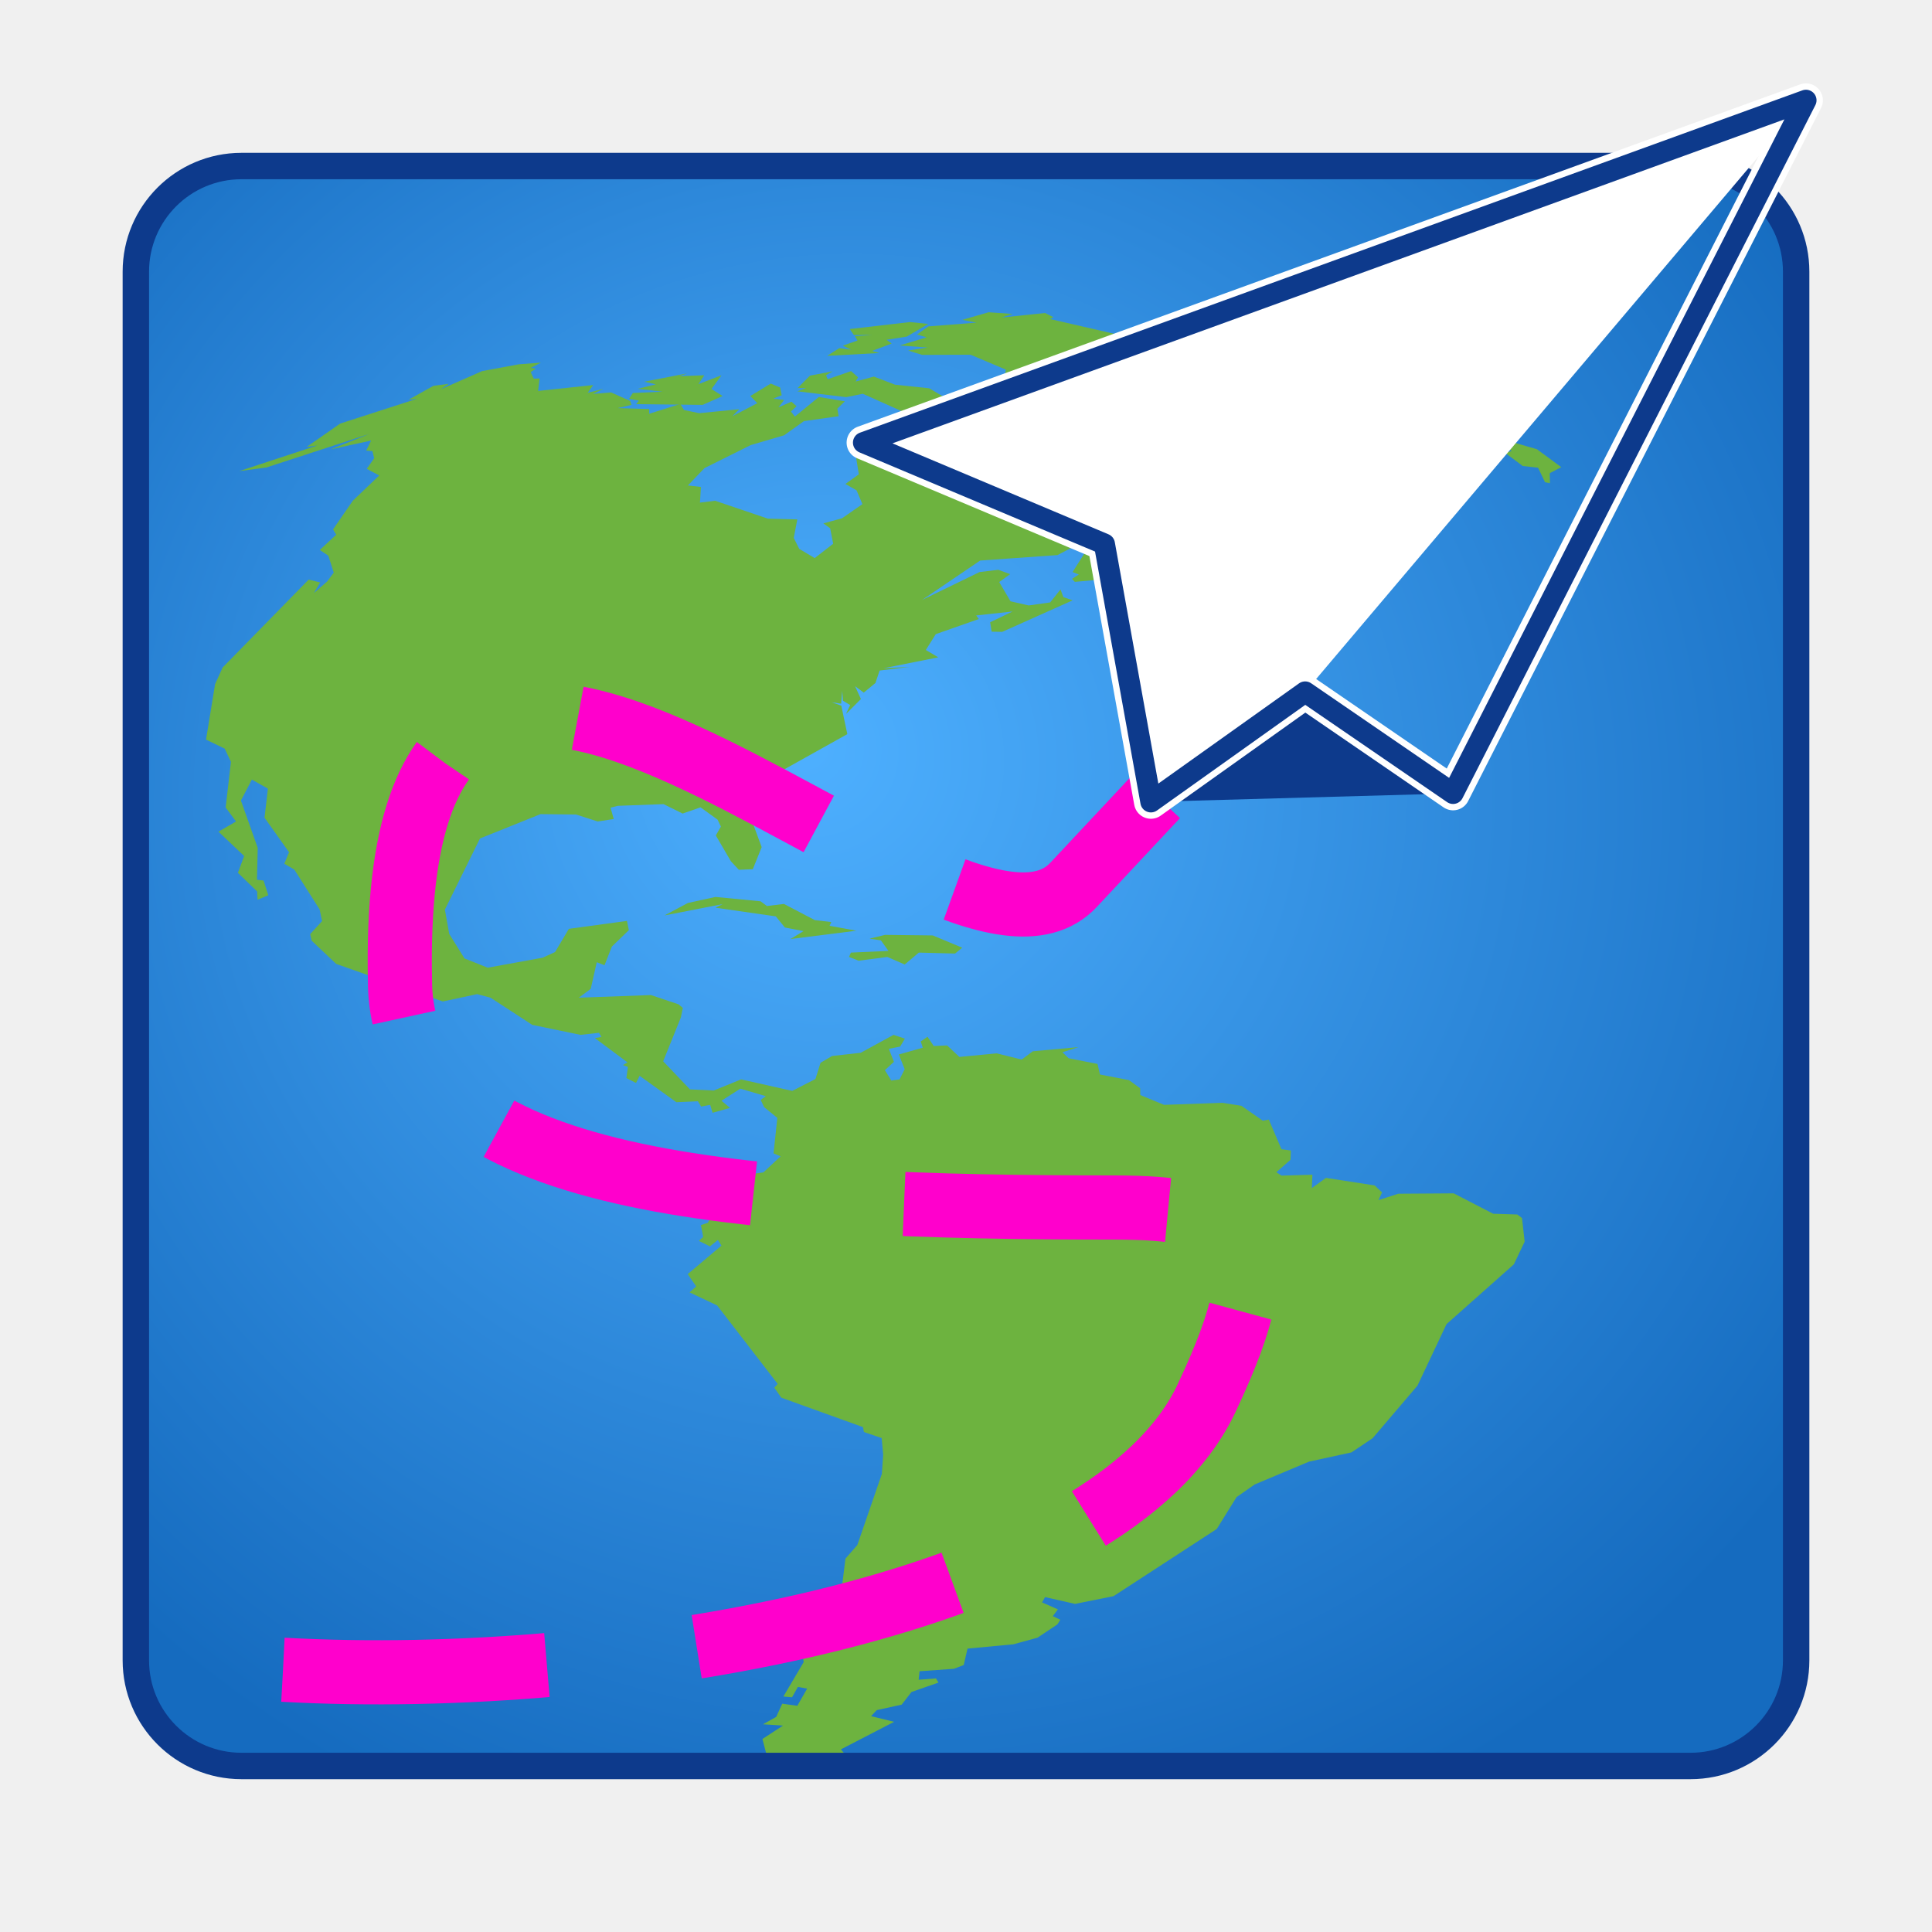
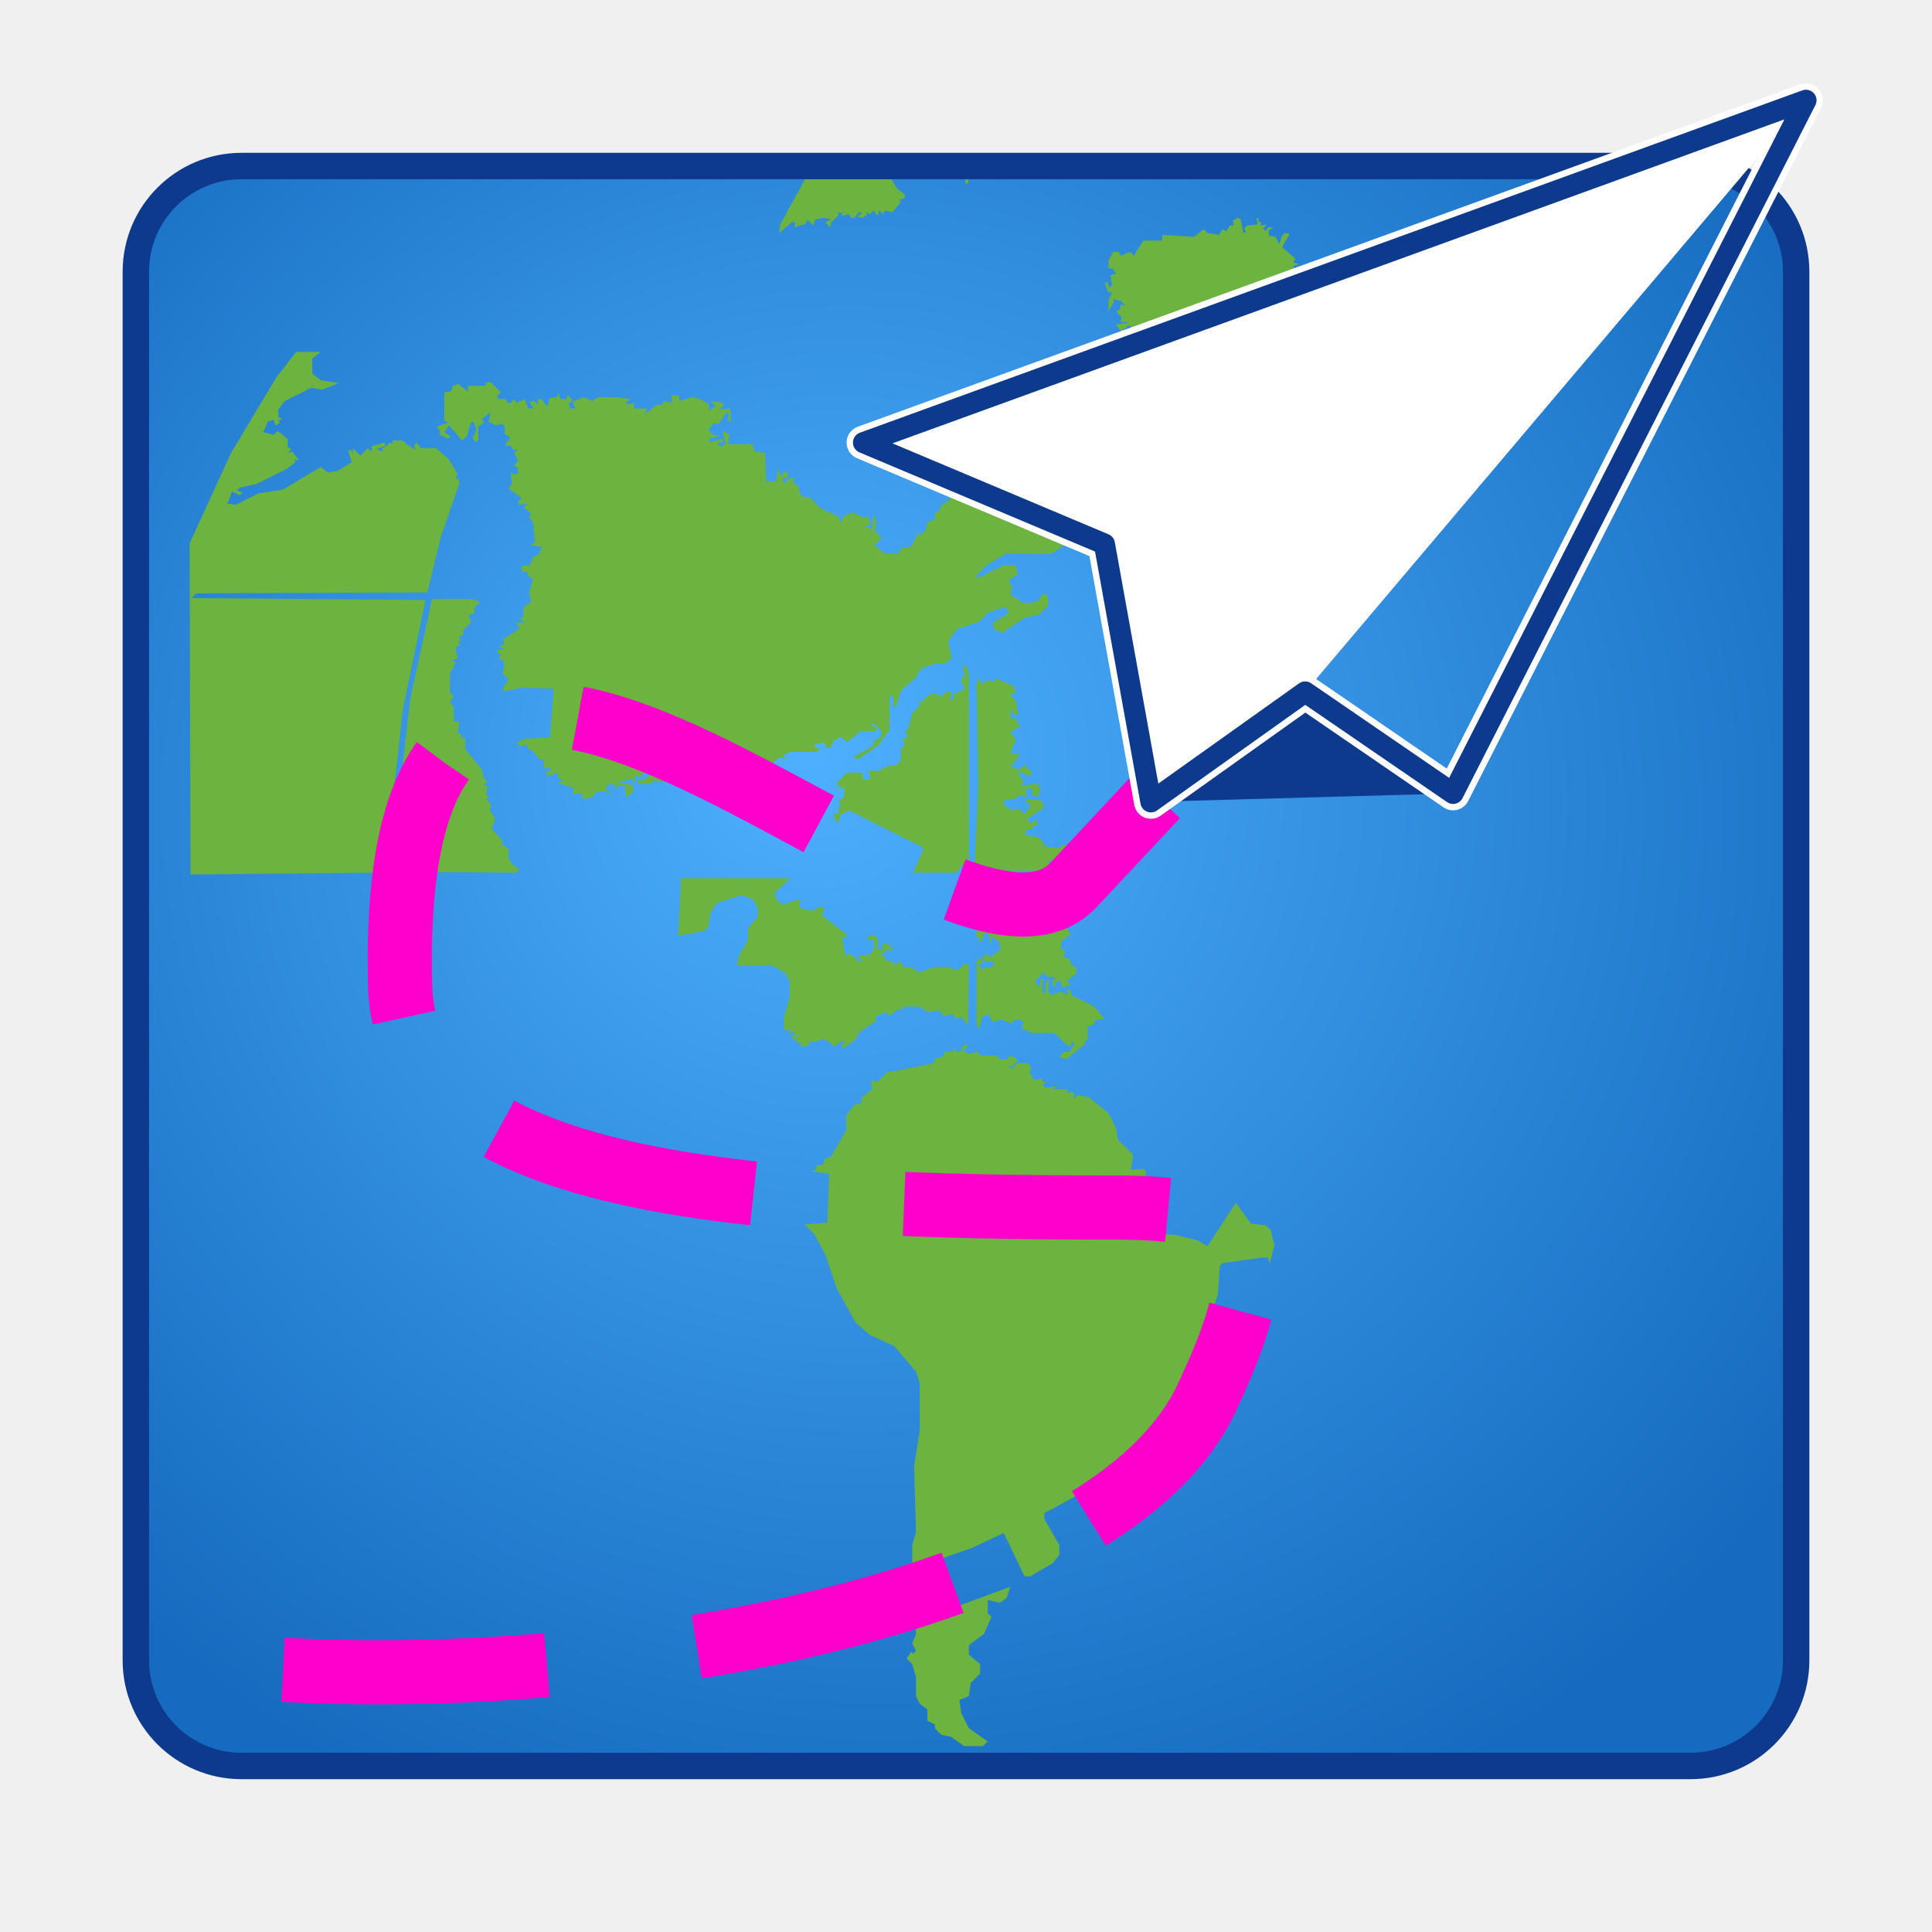
<svg xmlns="http://www.w3.org/2000/svg" viewBox="0 0 1024 1024" width="1024" height="1024" role="img" aria-label="flight_vis">
  <defs>
    <clipPath id="mapClip">
      <rect x="72" y="88" width="880" height="848" rx="56" ry="56" />
    </clipPath>
    <radialGradient id="oceanGrad" cx="46%" cy="42%" r="68%" fx="40%" fy="36%">
      <stop offset="0%" stop-color="#4EB0FF" />
      <stop offset="100%" stop-color="#156BBF" />
    </radialGradient>
  </defs>
  <g clip-path="url(#mapClip)">
    <rect x="72" y="88" width="880" height="848" fill="url(#oceanGrad)" />
-     <path fill="#6DB33F" d="M 415.6,212 L 412.6,215.9 L 419.5,212.9 L 422.2,215.3 L 419.2,218.1 L 421.3,220.8 L 434,210.4 L 447.8,212.7 L 443.8,216.6 L 444.5,220.6 L 426.1,223.2 L 415.6,230.7 L 397.9,235.9 L 373.4,248.1 L 364.6,257.3 L 371.5,258.1 L 371,266.4 L 379,265.4 L 407,274.9 L 422.6,275.3 L 420.7,285.1 L 423.6,290.9 L 431.8,295.8 L 441.6,288.2 L 440,280 L 436.4,277.4 L 446.3,274.7 L 457.1,267.2 L 454,259.9 L 448.1,256.5 L 455.2,251.4 L 453.4,240.3 L 473.9,238.9 L 485.8,244.1 L 494.7,244 L 497.2,253.6 L 506.4,256.7 L 513.7,253.6 L 520.3,245.8 L 541.8,260.4 L 540.6,263.6 L 568.8,270.2 L 580.9,276.2 L 583.8,282 L 560.5,294.2 L 519.5,297.1 L 488.7,318 L 519.2,303.2 L 529.1,302 L 535.4,304.3 L 529.6,308.5 L 535.6,318.7 L 545.2,320.9 L 556.6,319.3 L 562.1,312.4 L 563.6,316.5 L 568.5,318.2 L 531.2,334.9 L 525.6,334.8 L 524.8,329.8 L 536.7,324.1 L 517.4,326.2 L 518.8,328.1 L 496,336.1 L 490.7,344.5 L 497.3,348.4 L 468.2,354.2 L 481.9,353.5 L 466.2,355.4 L 464,362 L 457.8,367.1 L 453.2,363.7 L 456.3,370.5 L 448.4,378.4 L 450.6,373.7 L 446.8,371.4 L 446.4,366.2 L 445.8,373 L 440.8,372.2 L 445.9,374 L 449.1,389.1 L 397.2,418.1 L 395.8,427.6 L 403.7,449 L 399,460.7 L 391.6,461 L 387.4,456.5 L 379.4,442.8 L 382.1,438.1 L 380.3,434.4 L 371.3,427.9 L 361.8,431.2 L 351.7,426.2 L 327.5,427.1 L 323.6,428.1 L 325.3,434.1 L 316.8,435.4 L 305.3,431.7 L 286.5,431.5 L 254.4,444.4 L 235.8,482.1 L 238.1,495 L 246.2,508 L 258.5,512.9 L 287.6,507.6 L 294.2,504.6 L 301.5,492.3 L 332.3,488.1 L 333.3,493 L 324.3,501.7 L 320.4,511.6 L 316.3,510 L 313.1,524.1 L 306.8,528.8 L 345,527.4 L 359.6,532.3 L 361.9,534.2 L 360.9,539.2 L 351.5,562.5 L 365.7,577.4 L 378.3,578 L 392.8,572.1 L 419.9,578.2 L 432.2,571.9 L 434.9,563.3 L 441,559.7 L 456.2,558 L 473.6,548.5 L 479.6,550.5 L 477.1,554.7 L 471.1,555.9 L 473.8,562.8 L 469,567.2 L 472.4,572.7 L 476.8,572.1 L 479.5,566.7 L 476.4,558.9 L 489.1,555.3 L 488,552 L 491.6,549.5 L 494.9,554.4 L 502,554.1 L 508.5,560.2 L 528.3,558.3 L 541.5,561.6 L 547.4,557.2 L 571.6,555 L 563.1,557.7 L 566.4,560.9 L 581.7,563.9 L 583,569.5 L 598.4,572.5 L 604.3,576.8 L 604.4,580.4 L 617,585.6 L 647.8,584.5 L 658,586.1 L 669.3,594 L 672.5,593.4 L 679.2,609.1 L 684.2,609.8 L 684,614.7 L 676.5,621.3 L 679.2,623.1 L 695.6,622.6 L 695.3,629.7 L 702.8,624.3 L 728.6,628.3 L 732.5,632 L 730.6,636.1 L 741.1,632.7 L 770.5,632.5 L 791.4,643.3 L 804.2,643.7 L 806.7,645.6 L 808.1,658.1 L 802.4,670.1 L 766.7,701.8 L 751.3,734.4 L 727.5,762.3 L 716.3,769.8 L 693.8,774.7 L 665,786.8 L 655.4,793.5 L 644.9,810.4 L 590.2,846 L 569.8,850.1 L 553.9,846.5 L 552.3,849.3 L 560.7,853 L 558,856.6 L 562,858.5 L 560.4,861 L 549.9,868 L 537.2,871.5 L 512.8,873.8 L 510.8,882.5 L 505.6,884.5 L 487.4,885.8 L 486.9,890.3 L 496.1,889.6 L 497.4,891.8 L 483.1,896.8 L 477.9,903.5 L 464.7,906.4 L 461.7,909.6 L 473.9,912.6 L 445.7,927.2 L 450.1,932.5 L 432.7,935.2 L 428.3,938.5 L 407.4,934.3 L 404.1,921.7 L 415,914.6 L 404.4,913.9 L 411.4,910 L 414.6,903 L 422.6,904.1 L 427.8,895 L 422.9,894.1 L 419.8,899.6 L 415.2,899.2 L 426,880.9 L 424.2,870.9 L 427.7,870.5 L 445.7,845.6 L 448.1,826.1 L 454.4,818.9 L 467.4,781.2 L 468.1,771 L 467.3,762.2 L 457.9,759 L 457.4,756.4 L 414.1,740.8 L 410.4,735.5 L 412.2,733.5 L 380.1,691.9 L 365.5,685 L 369,681.8 L 364.5,675.3 L 382.4,660.2 L 380.5,657.2 L 376.3,660.6 L 370.4,657.7 L 372.7,655.6 L 371.5,649.3 L 375.2,648.1 L 381.2,636 L 394.3,631.2 L 393.1,629 L 397,628.4 L 399.5,622.1 L 404.6,621.4 L 413.7,612.9 L 410,611.3 L 412,592.5 L 405,586.8 L 403.2,583 L 405.9,581 L 392.4,577 L 382.4,583.4 L 386.9,587.2 L 377.7,589.8 L 376.4,585.6 L 371.6,586.5 L 369.9,583.7 L 358.5,584.2 L 339,570.2 L 337.1,574 L 332,571.4 L 332.8,565.5 L 330.2,564.5 L 332.6,563.1 L 315.3,550.2 L 318.8,549.6 L 317.5,547.4 L 307.7,548.5 L 282.1,543.2 L 260,528.8 L 252.9,526.9 L 234.7,530.8 L 178.2,510.9 L 165.2,498.6 L 164.4,495.1 L 170.7,488.2 L 169.4,482 L 156,460.9 L 150.7,457.8 L 153.2,451.7 L 140.2,433.4 L 142,418 L 133.5,413.2 L 127.7,424.3 L 136.6,449.4 L 136.2,466.3 L 139.7,466.7 L 142.2,474.5 L 136.5,476.9 L 136.3,472.5 L 126.1,462.6 L 129.4,453.7 L 115.8,440.8 L 125.1,435.4 L 119.6,428 L 122.4,403.8 L 119.1,396.8 L 109.2,392 L 114,362.6 L 118,353.8 L 163.6,307.2 L 169.7,308.7 L 166.4,314.3 L 173.4,308.2 L 176.9,303.5 L 174,294.5 L 169.5,291.5 L 178.2,283.4 L 176.5,280.6 L 187,265.4 L 201,252 L 194.4,248.5 L 198.3,242.9 L 197.4,239.1 L 194.1,238.8 L 196.7,233.5 L 175.2,238.2 L 195.7,230 L 141.1,247.8 L 126.8,249.7 L 168.2,236.1 L 162.5,236.9 L 180.3,224.5 L 221.2,211.3 L 216.5,211.9 L 229.7,204.5 L 237.9,203.4 L 233.7,206.3 L 255.5,196.7 L 274.9,193.1 L 286.7,192.2 L 281.3,195 L 284,195.4 L 281.3,197.2 L 282.9,200.7 L 286,200.6 L 285.2,207.2 L 314.4,204.1 L 311.5,208.2 L 319.8,206.1 L 314.3,208.8 L 323.9,208 L 334,212.5 L 334.7,214.6 L 327.4,216.3 L 344.1,216.8 L 344.1,219.3 L 360.6,214.1 L 362.5,217.3 L 370.6,219 L 391.8,216.9 L 388.2,220.6 L 401.4,213.7 L 397.7,209.9 L 408.5,203.3 L 413.5,205.4 L 414.3,209.5 L 409.8,211.3 L 415.6,212 Z" />
-     <path fill="#6DB33F" d="M 524,165.5 L 536.7,166.4 L 530.8,168.3 L 553.9,165.9 L 558.3,168.1 L 556.6,169.1 L 604.8,180.2 L 601.7,181.1 L 616,186.4 L 610,186.9 L 628.5,190.2 L 614.9,189.6 L 621.6,193.3 L 631.3,191.9 L 630.2,199.2 L 621.6,202.1 L 623.1,208 L 620.2,211.4 L 611.1,214.8 L 615.8,222.9 L 613,226.9 L 618.2,229.8 L 622,237.9 L 597.3,237 L 572.9,226.9 L 552.3,214 L 552.2,209.5 L 556.2,207.7 L 553.9,203.4 L 547.6,206.4 L 542.4,205.6 L 539.7,201.4 L 550,201.4 L 532.6,199.1 L 533.1,195.9 L 514.4,188 L 488.8,188.1 L 481.3,185.8 L 491.6,184.2 L 476.9,183.1 L 491.1,178.8 L 486,177.3 L 492.1,173 L 517.6,171 L 510.1,169.5 L 524,165.5 Z" />
-     <path fill="#6DB33F" d="M 437.8,198.9 L 438.7,201 L 451.1,196.7 L 454.8,200 L 453.5,202.2 L 463.2,199.6 L 474.4,203.9 L 492.5,205.8 L 500.1,210.3 L 493.7,212.4 L 522.8,217.7 L 522.7,220.5 L 517.3,225.6 L 498.6,221.6 L 498.6,223.9 L 516.1,232.5 L 515.4,235.6 L 497.1,232.1 L 510.8,239.2 L 487.2,236.2 L 469.9,229.5 L 456.9,231.9 L 453.4,230.6 L 457,227.4 L 473.9,226.1 L 472.6,224.7 L 479.4,218.6 L 457.3,208.7 L 448.5,210.5 L 422.6,207.4 L 427.2,205.7 L 422.7,205.7 L 429.3,199.1 L 441.3,196.8 L 437.8,198.9 Z" />
-     <path fill="#6DB33F" d="M 584.2,289.9 L 581.9,294.9 L 585.3,292.8 L 590,293.6 L 588.5,295.6 L 604,296.2 L 603.8,300.3 L 607.8,299 L 613.4,305.1 L 612.7,310.2 L 605.1,310 L 602.6,304.8 L 596.8,310.3 L 592.7,310.5 L 596.5,307.4 L 589.7,306.6 L 569.7,308.4 L 568.2,306.8 L 571.8,304.5 L 568.5,303.2 L 576.6,290.4 L 586.7,284.8 L 584.2,289.9 Z" />
-     <path fill="#6DB33F" d="M 482.3,170.7 L 492,171.7 L 480.6,178.4 L 469.9,180.1 L 472.6,182.1 L 462.2,186 L 466.1,187.1 L 438.4,188.6 L 444.9,184.5 L 451.1,185.4 L 446.7,183.2 L 454.5,180.5 L 453.1,178.2 L 462.2,177.5 L 452.6,177.6 L 450.4,174.4 L 482.3,170.7 Z" />
-     <path fill="#6DB33F" d="M 403.1,477.7 L 406.5,480.2 L 415.5,479.1 L 431.9,487.7 L 440.6,488.7 L 439.7,490.7 L 453.9,493.3 L 419,497.7 L 425.9,493.5 L 416,491.6 L 411.2,485.7 L 379.2,481.1 L 383,479.2 L 352.2,485.2 L 364.6,478.6 L 379.2,475.4 L 403.1,477.7 Z" />
-     <path fill="#6DB33F" d="M 364.2,197.9 L 360,199.4 L 373.3,198.9 L 370.2,203.6 L 382.4,198.9 L 377.1,206.2 L 383,209.9 L 372.4,214.6 L 337.2,214.2 L 338.6,212.3 L 333.4,211.4 L 335.4,208.3 L 351.2,207.6 L 338,206.1 L 347.6,203.7 L 341.5,202.3 L 364.2,197.9 Z" />
-     <path fill="#6DB33F" d="M 761,218.4 L 781.8,228.6 L 814.6,238.1 L 827.5,247.6 L 821.4,250.8 L 821.5,256.1 L 818.9,255.6 L 815.2,247.9 L 807.1,247 L 797.6,239.9 L 801.3,239.1 L 797.3,236.6 L 769.6,227.6 L 757.5,219.8 L 761,218.4 Z" />
-     <path fill="#6DB33F" d="M 469.1,495.5 L 494.4,495.8 L 510,502.3 L 506.2,505.4 L 487,504.9 L 479.5,511.2 L 470.3,507.2 L 455.1,509.2 L 450,507.2 L 451,504.9 L 470.9,504 L 466.9,498.4 L 460.9,497.5 L 469.1,495.5 Z" />
-     <path fill="#6DB33F" d="M 676.2,199 L 688.5,202.6 L 691.6,205.8 L 689.1,210.9 L 674.7,211.6 L 656.1,204.3 L 667.8,204.4 L 667.5,201.9 L 676.2,199 Z" />
+     <path fill="#6DB33F" d="M 309,423.5 L 308,420.5 L 303.5,421 L 304,417.5 L 295.5,415 L 298.5,414 L 295.5,412 L 296,409.5 L 290,411.5 L 289.5,409 L 292.5,408 L 291,406.5 L 288,407.5 L 288.5,403 L 286,402.5 L 282,397.5 L 280,397.5 L 279,394.5 L 276,395.5 L 273.5,394 L 278,391.5 L 291.5,391 L 293.5,365 L 276,364.5 L 267,366.5 L 266.5,365 L 269.5,360 L 266.5,357 L 267.5,351 L 264.5,349 L 265.5,347 L 263.5,346 L 264,344.5 L 267.5,344 L 264.5,343 L 267.5,341 L 266.5,339 L 275.5,333 L 273.5,330 L 278.5,330 L 275.5,328 L 277.5,327 L 277.5,322 L 281.5,319 L 280.5,314 L 282.5,307 L 279.5,305 L 280,303.5 L 276.5,303 L 276.5,300 L 281,299.5 L 282.5,295 L 285,294.5 L 287.5,290 L 281.5,289 L 283.5,287 L 282.5,277 L 280.5,274 L 281.5,272 L 277.5,269 L 279.5,267 L 275,267.5 L 274.5,266 L 276.5,264 L 269.5,259 L 271.5,256 L 270.5,250 L 272,251.5 L 274.5,251 L 274.5,248 L 272.5,247 L 274.5,244 L 272.5,240 L 274.5,238 L 272,238.5 L 271,236.5 L 267.5,236 L 270.5,232 L 267.5,230 L 267.5,226 L 266,224.5 L 263,225.5 L 259,223.5 L 260,218.5 L 255.5,222 L 256.5,224 L 253.5,226 L 253.5,233 L 252,234.5 L 250.5,232 L 252.5,228 L 251,223.5 L 249.5,224 L 247.5,231 L 245,233.5 L 238,225.5 L 235.5,229 L 239,231.5 L 237,232.5 L 232.5,230 L 233.5,229 L 231.5,226 L 237.5,224 L 235.5,223 L 235.5,208 L 239,207.5 L 240,204.5 L 243,203.5 L 248,207.5 L 248,204.5 L 257,204.5 L 258,202.5 L 260,202.5 L 265.5,208 L 263.5,210 L 264,211.5 L 268,211.5 L 269,213.5 L 271,213.5 L 272,211.5 L 274,213.5 L 278,211.5 L 280,216.5 L 283,216.5 L 280.5,213 L 283,212.5 L 285,214.5 L 285,211.5 L 287,211.5 L 290,215.5 L 291.5,211 L 295,210.5 L 296,208.5 L 297,211.5 L 300,211.5 L 301,209.5 L 303.5,212 L 301.5,214 L 302,216.5 L 305,216.5 L 303.5,213 L 309,210.5 L 314,212.5 L 317,210.5 L 325,210.5 L 335,211.5 L 331.5,213 L 333,214.5 L 336,213.5 L 336,216.5 L 343,216.5 L 342,219.5 L 348,214.5 L 351,214.5 L 352,212.5 L 356,213.5 L 356,209.5 L 360,209.5 L 360,212.5 L 367,210.5 L 371,211.5 L 375.5,214 L 376,217.5 L 379.5,215 L 376,212.5 L 383,213.5 L 383.5,215 L 381.5,217 L 387,216.5 L 387.5,223 L 385.5,223 L 386.5,220 L 385,218.5 L 381,224.5 L 378,224.5 L 375.5,228 L 378,230.5 L 381.5,231 L 376,232.5 L 376,234.5 L 383,232.5 L 383.5,234 L 380.5,235 L 381,236.5 L 383,236.5 L 384.5,235 L 383,228.5 L 386.5,230 L 386,235.5 L 399,235.5 L 400,239.5 L 405.5,240 L 406,255.5 L 411.5,255 L 412,248.5 L 414,252.5 L 416,249.5 L 417.5,251 L 417.5,253 L 414.5,254 L 416,256.5 L 418,253.5 L 421,253.5 L 420.5,256 L 423.5,258 L 423.5,261 L 426,263.5 L 429,263.5 L 435,269.5 L 444,273.5 L 446,277.5 L 446.5,274 L 452,271.5 L 458,274.5 L 460,273.5 L 461.5,278 L 458.5,279 L 462,280.5 L 463,272.5 L 464.5,277 L 463.5,282 L 466,282.5 L 465.5,284 L 467.5,285 L 463.5,289 L 469,293.5 L 476,293.5 L 478,290.5 L 483,289.5 L 486.5,283 L 488,283.5 L 490.5,281 L 491.5,277 L 495.5,275 L 495.5,272 L 498.5,270 L 498.5,268 L 503.5,265 L 502.5,258 L 500,255.5 L 570.5,285 L 557,293.5 L 533,293.5 L 523,299.5 L 517.5,305 L 518,306.5 L 532,299.5 L 538,299.5 L 539.5,304 L 534.5,308 L 536.5,311 L 535.5,315 L 542,319.5 L 547,319.5 L 550,318.5 L 553,314.5 L 555.5,316 L 555.5,321 L 551,325.5 L 543,327.5 L 531,335.5 L 526.5,333 L 526.5,330 L 534.5,325 L 533,321.5 L 524,324.5 L 519,329.5 L 507,333.5 L 502.5,340 L 504.5,349 L 501,351.5 L 496,351.5 L 488,354.5 L 485.5,359 L 477.5,366 L 475,374.5 L 473.5,374 L 473.5,369 L 471.5,369 L 471.5,387 L 465,395.5 L 456,401.5 L 454,402.5 L 452.5,401 L 461,396.5 L 463.5,394 L 462.5,393 L 466.5,391 L 467.5,388 L 463,383.5 L 461.5,384 L 464.5,386 L 464,387.5 L 456,387.5 L 449,393.5 L 446,390.5 L 442,392.5 L 440,396.5 L 438,396.5 L 437,393.5 L 432,394.5 L 431.5,396 L 434.5,397 L 433,398.5 L 419,398.5 L 415.5,400 L 416,403.5 L 415,401.5 L 413,401.5 L 407,406.5 L 386,396.5 L 380.5,407 L 376,408.5 L 375,411.5 L 373,408.5 L 371,412.5 L 357,410.5 L 352,411.5 L 351,414.5 L 347,413.5 L 345,415.5 L 338,415.5 L 338,413.5 L 341,413.5 L 346,409.5 L 354.5,410 L 364.5,386 L 337,374.5 L 319,369.5 L 317.5,371 L 311.5,395 L 340,404.5 L 343.5,407 L 343.5,409 L 342,408.5 L 339,412.5 L 337,410.5 L 336,415.5 L 335,412.5 L 327.5,415 L 335.5,416 L 335.5,420 L 332,422.5 L 331,416.5 L 328,416.5 L 326,418.5 L 326.5,416 L 323,415.5 L 320.5,418 L 325,421.5 L 321,419.5 L 316,419.5 L 314,422.5 L 309,423.5 Z" />
+     <path fill="#6DB33F" d="M 521,925.5 L 511,925.5 L 504,920.5 L 499,919.5 L 495.5,916 L 495.5,914 L 491.5,912 L 491.5,906 L 487.5,903 L 485.5,899 L 485.5,889 L 483.5,882 L 480.5,879 L 483,875.5 L 484,876.5 L 485.5,875 L 483.5,871 L 485.5,866 L 485.5,857 L 481.5,854 L 481.5,832 L 483.5,829 L 483.5,819 L 485.5,812 L 484.5,777 L 487.5,758 L 487.5,733 L 485.5,727 L 474,713.5 L 461,707.5 L 453.5,701 L 443.5,683 L 437.5,665 L 431.5,654 L 426.5,649 L 438.5,648 L 439.5,622 L 430.5,621 L 432.5,620 L 433,617.5 L 436,617.5 L 437.5,614 L 440.5,613 L 448.5,599 L 448.5,591 L 453,585.5 L 456.5,585 L 456.5,582 L 462.5,577 L 461.5,574 L 463,572.5 L 465,573.5 L 470,568.5 L 495,563.5 L 495.5,561 L 499,560.5 L 501,557.5 L 505,557.5 L 506,555.5 L 507,557.5 L 509,557.5 L 511,553.5 L 513.5,554 L 510.5,557 L 513,558.5 L 518,557.5 L 520,559.5 L 528,559.5 L 530,561.5 L 534,561.5 L 535,559.5 L 538,560.5 L 539.5,562 L 536,565.5 L 533.5,565 L 536,566.5 L 539,563.5 L 545,563.5 L 546.5,566 L 545.5,569 L 547.5,570 L 546.5,571 L 549,572.5 L 552,571.5 L 553,573.5 L 555,573.5 L 552.5,575 L 554,576.5 L 561,575.5 L 557.5,577 L 566,577.5 L 566,579.5 L 568,578.5 L 569.5,580 L 569,582.5 L 571,580.5 L 577,581.5 L 587.5,590 L 591.5,598 L 592.5,604 L 600.5,612 L 599.5,620 L 606,619.5 L 607.5,621 L 606.5,626 L 602.5,627 L 602,653.5 L 623,654.5 L 635,657.5 L 640,660.5 L 655,637.5 L 663,648.5 L 671,649.5 L 673.5,652 L 675.5,660 L 673,669.5 L 672,666.5 L 669,666.5 L 648,669.5 L 646.5,671 L 645.5,686 L 638.5,707 L 639,709.5 L 651.5,715 L 644.5,734 L 642,735.5 L 630,729.5 L 615.5,754 L 603.5,766 L 595,785.5 L 589,779.5 L 571,792.5 L 553.5,802 L 553.5,805 L 561.5,819 L 561.5,824 L 558,828.5 L 546,835.5 L 543,835.5 L 532,812.5 L 515,820.5 L 490.5,829 L 499,854.5 L 535.5,841 L 533.5,847 L 530,849.5 L 523.5,848 L 523.5,855 L 525.5,857 L 521.5,866 L 513.5,872 L 513.5,877 L 519.5,882 L 519.5,887 L 514.5,892 L 513.5,899 L 508.5,901 L 509.5,908 L 513.5,916 L 523.5,923 L 521,925.5 Z" />
+     <path fill="#6DB33F" d="M 565,561.5 L 561.5,560 L 564,557.5 L 567,557.5 L 569.5,553 L 568,552.5 L 567,554.5 L 565,553.5 L 559,547.5 L 547,547.5 L 541.5,545 L 542.5,542 L 541,540.5 L 538,540.5 L 536,542.5 L 531,540.5 L 526,541.5 L 524,537.5 L 520.5,539 L 519,545.5 L 517.5,543 L 517.5,510 L 519,507.5 L 520.5,509 L 520.5,511 L 518.5,511 L 520,513.5 L 526,512.5 L 527,509.5 L 522,509.5 L 520.5,508 L 523,505.5 L 525,507.5 L 530.5,503 L 529.5,499 L 526,496.5 L 524.5,501 L 524.5,496 L 523,494.5 L 521.5,495 L 520,499.5 L 518.5,498 L 519.5,497 L 517.5,497 L 517.5,490 L 522,489.5 L 535,492.5 L 553,491.5 L 550.5,478 L 551.5,472 L 548.5,468 L 553,466.5 L 571,467.5 L 571,469.5 L 562,468.5 L 561.5,470 L 566,474.5 L 577.5,476 L 577,477.5 L 571,479.5 L 569,483.5 L 567,481.5 L 564.5,483 L 566.5,487 L 564.5,491 L 567.5,495 L 562.5,499 L 562.5,503 L 564.5,504 L 563.5,507 L 567,508.5 L 567.5,511 L 570.5,513 L 570.5,516 L 565.5,520 L 567.5,522 L 563,523.5 L 562,519.5 L 559.5,521 L 559,523.5 L 557.5,520 L 559.5,518 L 555,517.5 L 553,515.5 L 548.5,520 L 551,523.5 L 551.5,519 L 554.5,519 L 552.5,520 L 552.5,526 L 554,526.5 L 554.5,520 L 556,519.5 L 555.5,525 L 557,527.5 L 562,525.5 L 566,527.5 L 565.5,525 L 567,524.5 L 568,527.5 L 580,533.5 L 585.5,540 L 581,540.5 L 579,543.5 L 576.5,544 L 576.5,551 L 574.5,552 L 575.5,553 L 565,561.5 Z" />
+     <path fill="#6DB33F" d="M 447,555.5 L 445.5,554 L 447.5,553 L 447,551.5 L 442,554.5 L 437,550.5 L 431,552.5 L 430,551.5 L 428,554.5 L 424,554.5 L 424.5,553 L 421.5,552 L 423.5,548 L 421,551.5 L 419.5,549 L 421.5,548 L 420,546.5 L 418,548.5 L 418.5,546 L 415.5,546 L 415.5,539 L 418.5,529 L 418.5,520 L 416.5,516 L 409,511.5 L 390.5,512 L 391.5,507 L 396.5,498 L 396.5,492 L 401.5,486 L 401.5,481 L 399,476.5 L 393,474.5 L 380,478.5 L 376.5,484 L 375.5,491 L 373,493.5 L 359.5,496 L 361,465.5 L 419,465.5 L 408.5,475 L 411,473.5 L 411.5,477 L 415,479.5 L 424,476.5 L 423.5,481 L 428,482.5 L 432,482.5 L 434,480.5 L 437,481.5 L 435.5,485 L 449.5,496 L 446.5,497 L 448,506.5 L 451,505.5 L 455,509.5 L 457,509.5 L 454.5,507 L 462,505.5 L 463.5,501 L 463,498.5 L 458.5,497 L 463,495.5 L 465.5,498 L 465,503.5 L 468,503.5 L 467.5,501 L 469,499.5 L 473.5,503 L 471,504.5 L 471,502.5 L 466.5,507 L 469,506.5 L 469.5,509 L 473,509.5 L 474,511.5 L 477,509.5 L 479,512.5 L 483,512.5 L 487,515.5 L 495,512.5 L 503,512.5 L 507,514.5 L 512,510.5 L 513.5,512 L 513,543.5 L 510,539.5 L 506,539.5 L 505,537.5 L 500,538.5 L 498,535.5 L 492,536.5 L 487,533.5 L 479,533.5 L 478,535.5 L 477,534.5 L 471,538.5 L 470,536.5 L 464,538.5 L 464.5,541 L 455,547.5 L 453.5,551 L 447,555.5 Z" />
+     <path fill="#6DB33F" d="M 101,463.5 L 100.5,288 L 122.5,240 L 146.5,200 L 157,186.5 L 170,186.5 L 165.5,190 L 165.5,198 L 170,201.5 L 179.5,203 L 171,206.5 L 165,205.5 L 151,212.5 L 147.5,217 L 147.5,221 L 149.5,222 L 147.5,223 L 148.5,224 L 146,225.5 L 145,222.5 L 142,223.5 L 139.5,229 L 145,230.5 L 147,228.5 L 150,230.5 L 152.5,233 L 152.5,237 L 154.5,238 L 152.5,240 L 155,239.5 L 158.5,244 L 156,243.5 L 156.5,245 L 152,248.5 L 136,256.5 L 127,258.5 L 125.5,260 L 128.5,261 L 127,262.5 L 123,260.5 L 120.5,267 L 125,267.5 L 137,261.5 L 150,259.5 L 170,247.5 L 174,250.5 L 179,249.5 L 186.5,245 L 184.5,239 L 186,238.5 L 187,240.5 L 187,237.5 L 191,241.5 L 195,237.5 L 197,239.5 L 197,236.5 L 204,234.5 L 204,236.5 L 199.5,238 L 203,239.5 L 202.5,238 L 207,234.5 L 208,235.5 L 208,233.5 L 213,233.5 L 215.5,235 L 215,236.5 L 216,235.5 L 220,238.5 L 219.5,236 L 221,234.5 L 223,237.5 L 231,237.5 L 237.5,243 L 242.5,251 L 241.5,254 L 243,253.5 L 243.5,256 L 233.5,285 L 226.5,314 L 104,314.5 L 101.5,317 L 225.5,318 L 213.5,376 L 207.5,430 L 203.5,442 L 203.5,447 L 205.5,448 L 205.5,461 L 204,462.5 L 101,463.5 Z" />
+     <path fill="#6DB33F" d="M 597,180.5 L 595.5,180 L 599.5,173 L 598,172.5 L 596,174.5 L 595,173.5 L 595.5,175 L 594,175.5 L 591.5,172 L 598.5,171 L 594,170.5 L 594.5,168 L 591.5,165 L 593.5,164 L 594,161.5 L 596.5,162 L 594,159.5 L 590,158.5 L 590.5,160 L 587.5,165 L 587.5,159 L 589.5,155 L 587.5,155 L 585.5,150 L 587,149.5 L 588,152.5 L 589.5,151 L 588.5,146 L 591.5,145 L 590,142.5 L 587.5,142 L 587.5,138 L 590,133.5 L 593,133.5 L 594,135.5 L 599,133.5 L 601,135.5 L 606,127.5 L 616,127.5 L 616,124.5 L 633,125.5 L 638,121.5 L 640,123.5 L 646,124.5 L 648,121.5 L 650,122.5 L 652,119.5 L 654,119.5 L 653.5,117 L 656,115.5 L 657.5,116 L 659,123.5 L 660.5,123 L 659.5,121 L 661,119.5 L 666.5,119 L 666,115.5 L 667.5,116 L 666.5,117 L 668.5,118 L 668,119.5 L 671.5,119 L 669.5,121 L 671,122.5 L 672,120.5 L 675,120.5 L 672.5,122 L 672.5,125 L 676,125.5 L 678,129.5 L 679.5,125 L 681,123.5 L 683.5,124 L 679.5,131 L 686.5,137 L 685.5,139 L 688.5,140 L 685.5,141 L 687.5,148 L 683,151.5 L 676,151.5 L 672,154.5 L 669,154.5 L 608,177.5 L 603,178.5 L 600,175.5 L 597,180.5 Z" />
+     <path fill="#6DB33F" d="M 564,461.5 L 519,461.5 L 516.5,458 L 518.5,416 L 517.5,362 L 519,359.5 L 520,362.5 L 524,360.5 L 527,361.5 L 528,359.5 L 537.5,364 L 538.5,367 L 535.5,368 L 538.5,372 L 539.5,378 L 538,379.5 L 536,375.5 L 535.5,381 L 538,380.5 L 540.5,385 L 535.5,388 L 538.5,392 L 535.5,399 L 540.5,400 L 535.5,407 L 541,407.5 L 543,405.5 L 547.5,410 L 544,411.5 L 543,409.5 L 539,409.5 L 542.5,414 L 541,416.5 L 551.5,415 L 549.5,416 L 551.5,418 L 550,422.5 L 546.5,421 L 547.5,419 L 546,417.5 L 543.5,419 L 544,422.5 L 540,421.5 L 538,423.5 L 533,423.5 L 531.5,426 L 536,429.5 L 540,428.5 L 543,431.5 L 546.5,427 L 543.5,425 L 544,423.5 L 551.5,424 L 553.5,428 L 544.5,434 L 546,436.5 L 549,434.5 L 550.5,437 L 548,437.5 L 547,439.5 L 544,439.5 L 543.5,443 L 550,443.5 L 553.5,447 L 553,448.5 L 561,449.5 L 564,447.5 L 566.5,451 L 564,451.5 L 563,454.5 L 554.5,457 L 560,457.5 L 564,461.5 Z" />
+     <path fill="#6DB33F" d="M 413,123.5 L 413.5,119 L 433,83.5 L 514.5,84 L 513,97.5 L 511.5,97 L 512.5,91 L 510,85.5 L 503.5,86 L 504,87.5 L 509,86.5 L 509,89.5 L 499,89.5 L 498,86.5 L 496,86.5 L 495,89.5 L 492,88.5 L 487,90.5 L 482,88.5 L 471,90.5 L 468,89.5 L 465.5,92 L 467,93.5 L 468,91.5 L 471,92.5 L 475.5,100 L 479.5,103 L 479.5,105 L 476.5,106 L 477.5,107 L 473,112.5 L 469,111.5 L 468,113.5 L 466,111.5 L 465,114.5 L 463,111.5 L 461,113.5 L 459,112.5 L 459.5,114 L 457,115.5 L 454.5,115 L 457,112.5 L 455,112.5 L 453,115.5 L 451,115.5 L 450,113.5 L 446,114.5 L 446.5,113 L 444,112.5 L 444.5,114 L 440.5,118 L 440,120.5 L 437.5,118 L 440.5,116 L 436,115.5 L 432,116.5 L 431,119.5 L 428,116.5 L 427,118.5 L 421,120.5 L 421.5,118 L 420,117.5 L 413,123.5 Z" />
+     <path fill="#6DB33F" d="M 507,462.5 L 484,462.5 L 489.5,450 L 488,448.5 L 450,429.5 L 445.5,432 L 444,436.5 L 441.5,432 L 444.5,431 L 444.5,428 L 446.5,426 L 445,426.5 L 444.5,425 L 447.5,422 L 447.5,417 L 445,418.5 L 445.5,416 L 444,416.5 L 443.5,415 L 449,409.5 L 457,409.5 L 457.5,413 L 460,413.5 L 461.5,412 L 460,408.5 L 467,408.5 L 468,406.5 L 470,407.5 L 470,405.5 L 475,405.5 L 477.5,403 L 477.5,397 L 479.5,395 L 478.5,392 L 481.5,390 L 479.5,388 L 481.5,386 L 483.5,378 L 487.5,374 L 487,371.5 L 488,372.5 L 492,368.5 L 496,367.5 L 499,369.5 L 500,367.5 L 503,366.5 L 504.5,368 L 503.5,371 L 505,371.5 L 505.5,368 L 511.5,365 L 509.5,361 L 509.5,359 L 511.5,359 L 510,351.5 L 511,353.5 L 512.5,353 L 513.5,357 L 513.5,459 L 510,458.5 L 507,462.5 Z" />
+     <path fill="#6DB33F" d="M 273,462.5 L 207.5,462 L 209,448.5 L 224,451.5 L 229.5,451 L 235.5,428 L 243.5,413 L 222,399.5 L 219.5,400 L 212.5,413 L 217.5,370 L 229,317.5 L 250,317.5 L 254.5,319 L 251.5,322 L 251.5,325 L 248.5,326 L 249.5,330 L 245.5,334 L 245.5,337 L 243.5,337 L 244.5,340 L 243,339.5 L 243.5,342 L 241.5,343 L 242.5,349 L 239.5,350 L 241.5,351 L 238.5,357 L 238.5,367 L 240.5,369 L 238.5,372 L 240.5,375 L 240.5,382 L 243.5,383 L 242.5,389 L 244,388.5 L 244.5,391 L 246.5,391 L 246.5,397 L 255.5,408 L 256.5,413 L 258.5,414 L 256.5,416 L 258.5,417 L 257.5,421 L 259.5,423 L 257.5,423 L 260.5,427 L 259.5,429 L 262.5,434 L 260.5,439 L 266.5,446 L 265.5,447 L 269.5,450 L 269.5,455 L 271.5,458 L 275.5,461 L 273,462.5 Z" />
  </g>
  <rect x="72" y="88" width="880" height="848" rx="56" ry="56" fill="none" stroke="#0D3A8C" stroke-width="14" />
  <path fill="none" stroke="#FF00CC" stroke-width="34" stroke-linecap="butt" stroke-dasharray="140 80" d="M 150,885 C 330,895 590,850 640,740 C 680,655 660,640 590,640 C 400,640 212,630 212,520 C 205,195 501,542 569,469 L 613,422" />
  <g transform="translate(610.0 425.0) scale(1.12) translate(-672.0 -450.0)">
    <path fill="#FFFFFF" stroke="none" d="M 672 450 L 650 328 L 536 280 L 982 118 L 745 398 Z" />
    <path fill="#FFFFFF" stroke="none" d="M 672 450 L 745 398 L 815 446 L 650 328 Z" />
    <path fill="#0D3A8C" stroke="none" d="M 672 450 L 815 446 L 745 398 Z" />
    <path fill="none" stroke="#FFFFFF" stroke-width="16" stroke-linejoin="round" d="M 536 280 L 982 118 L 815 446 L 745 398 L 672 450 L 650 328 Z" />
    <path fill="none" stroke="#0D3A8C" stroke-width="10" stroke-linejoin="round" d="M 536 280 L 982 118 L 815 446 L 745 398 L 672 450 L 650 328 Z" />
  </g>
</svg>
